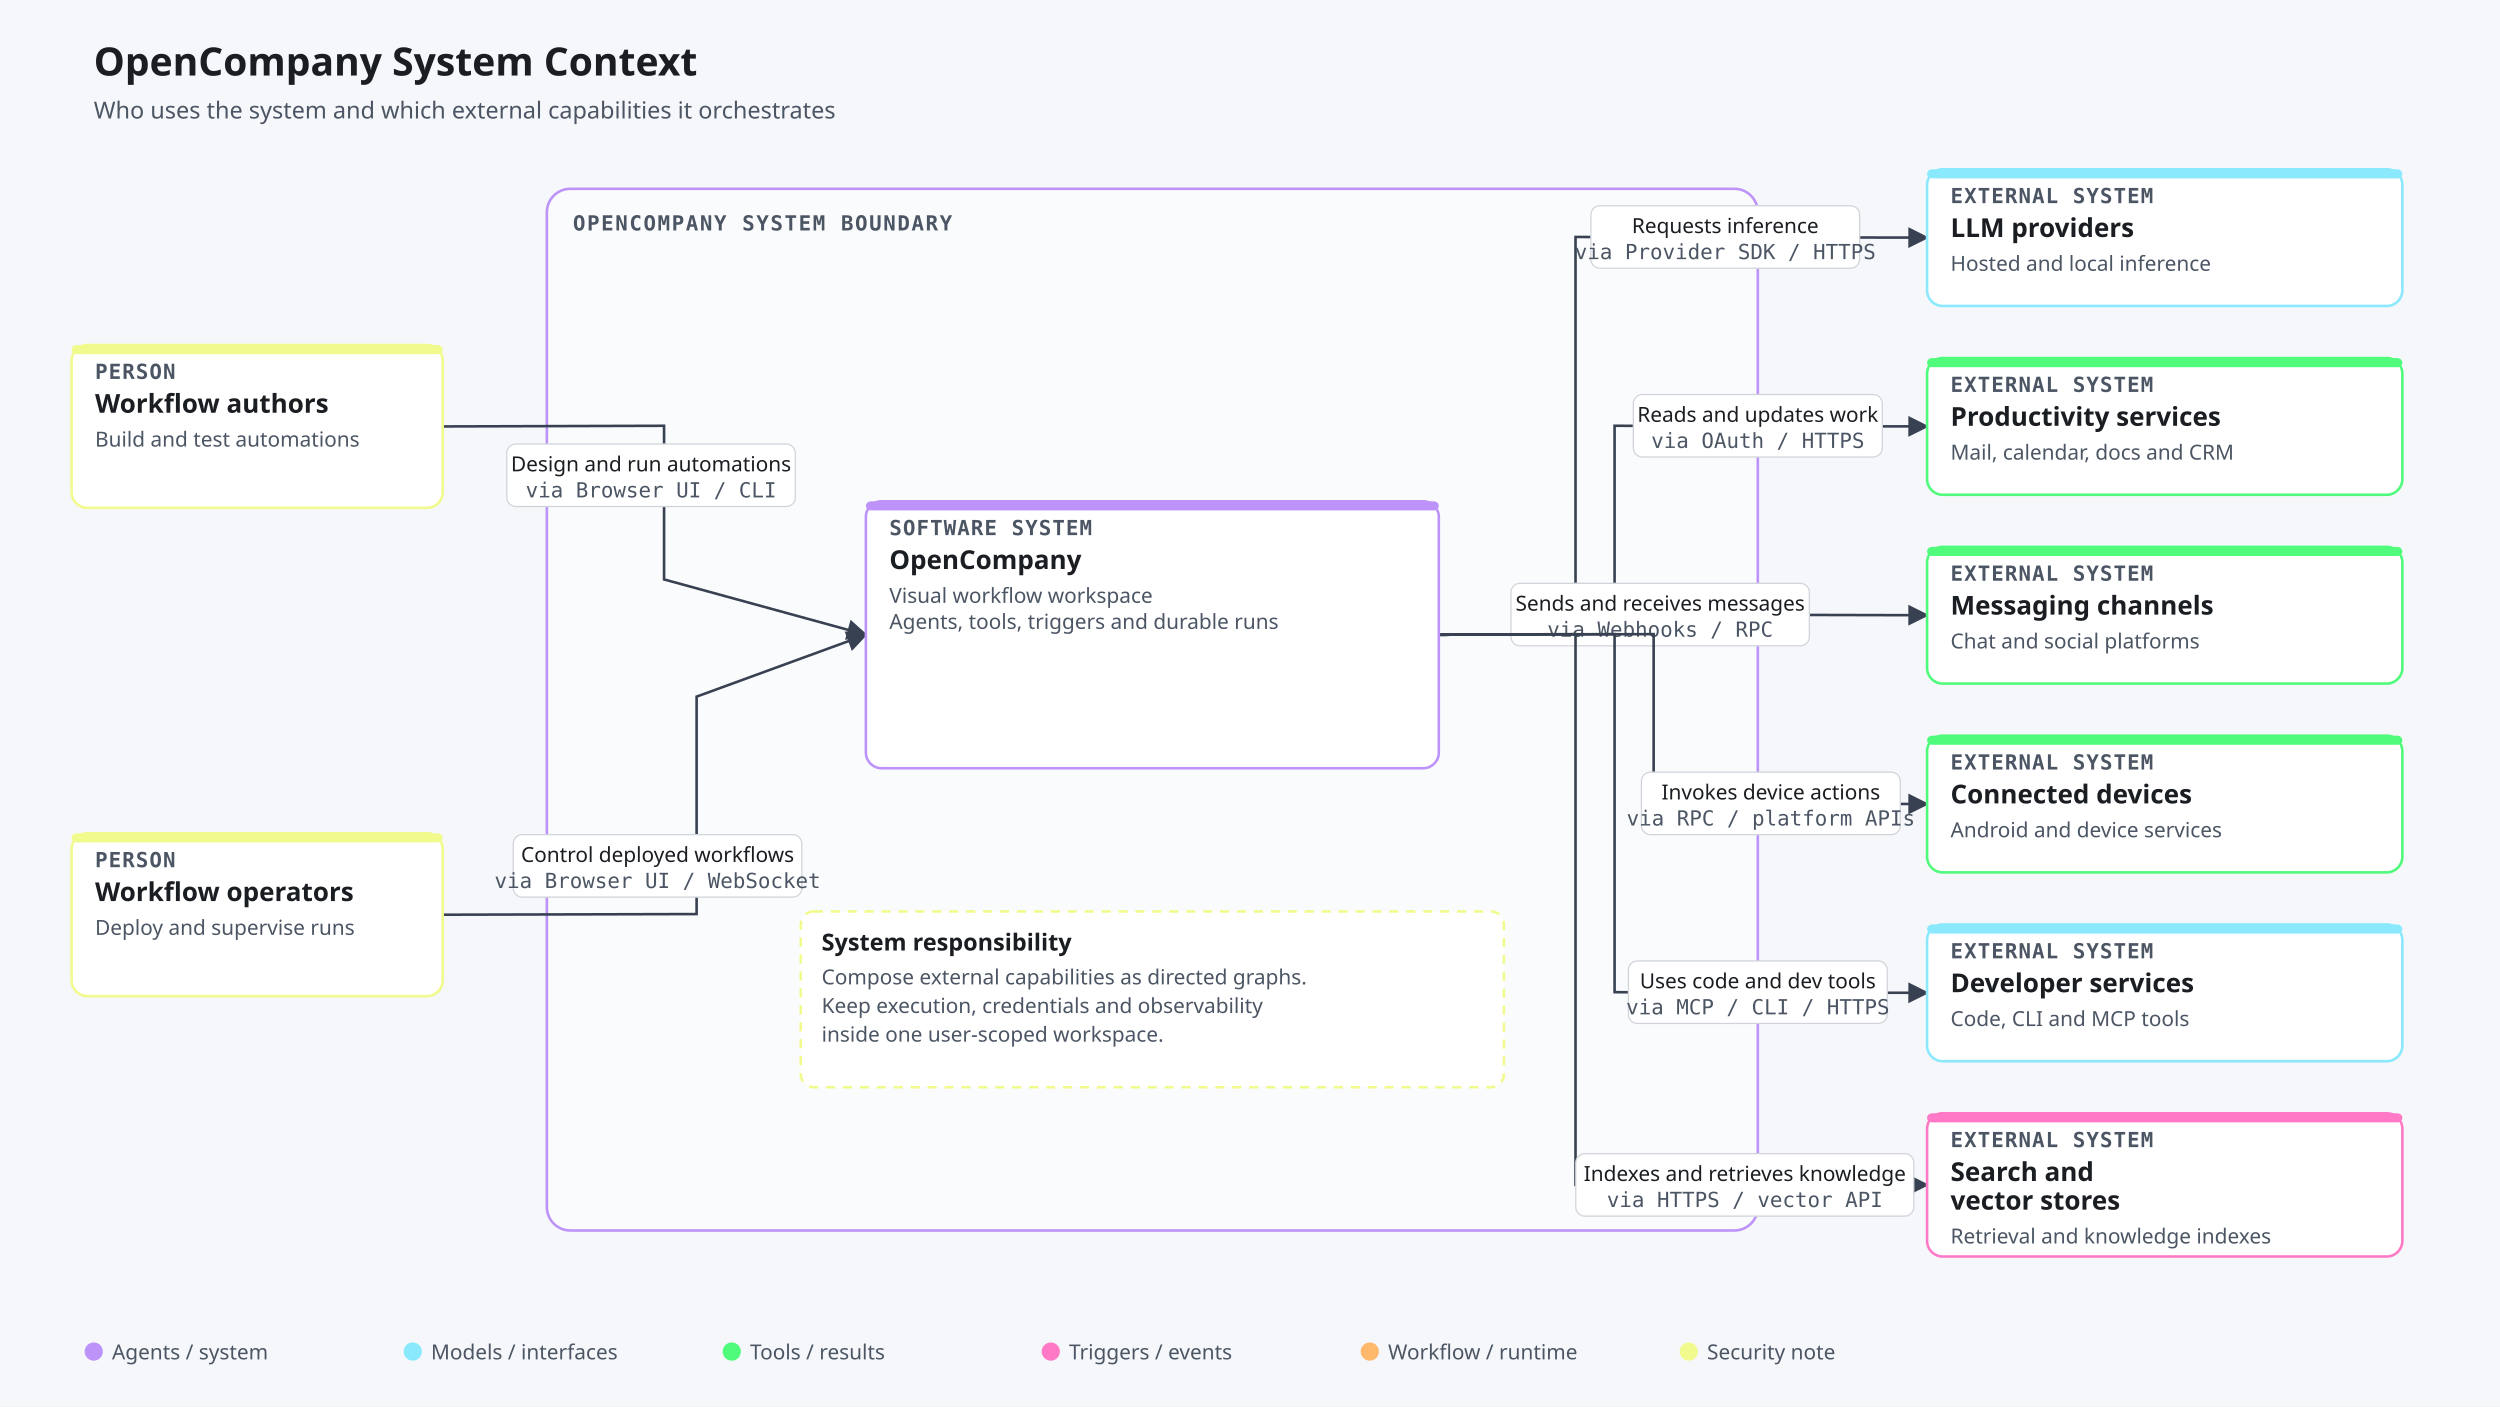
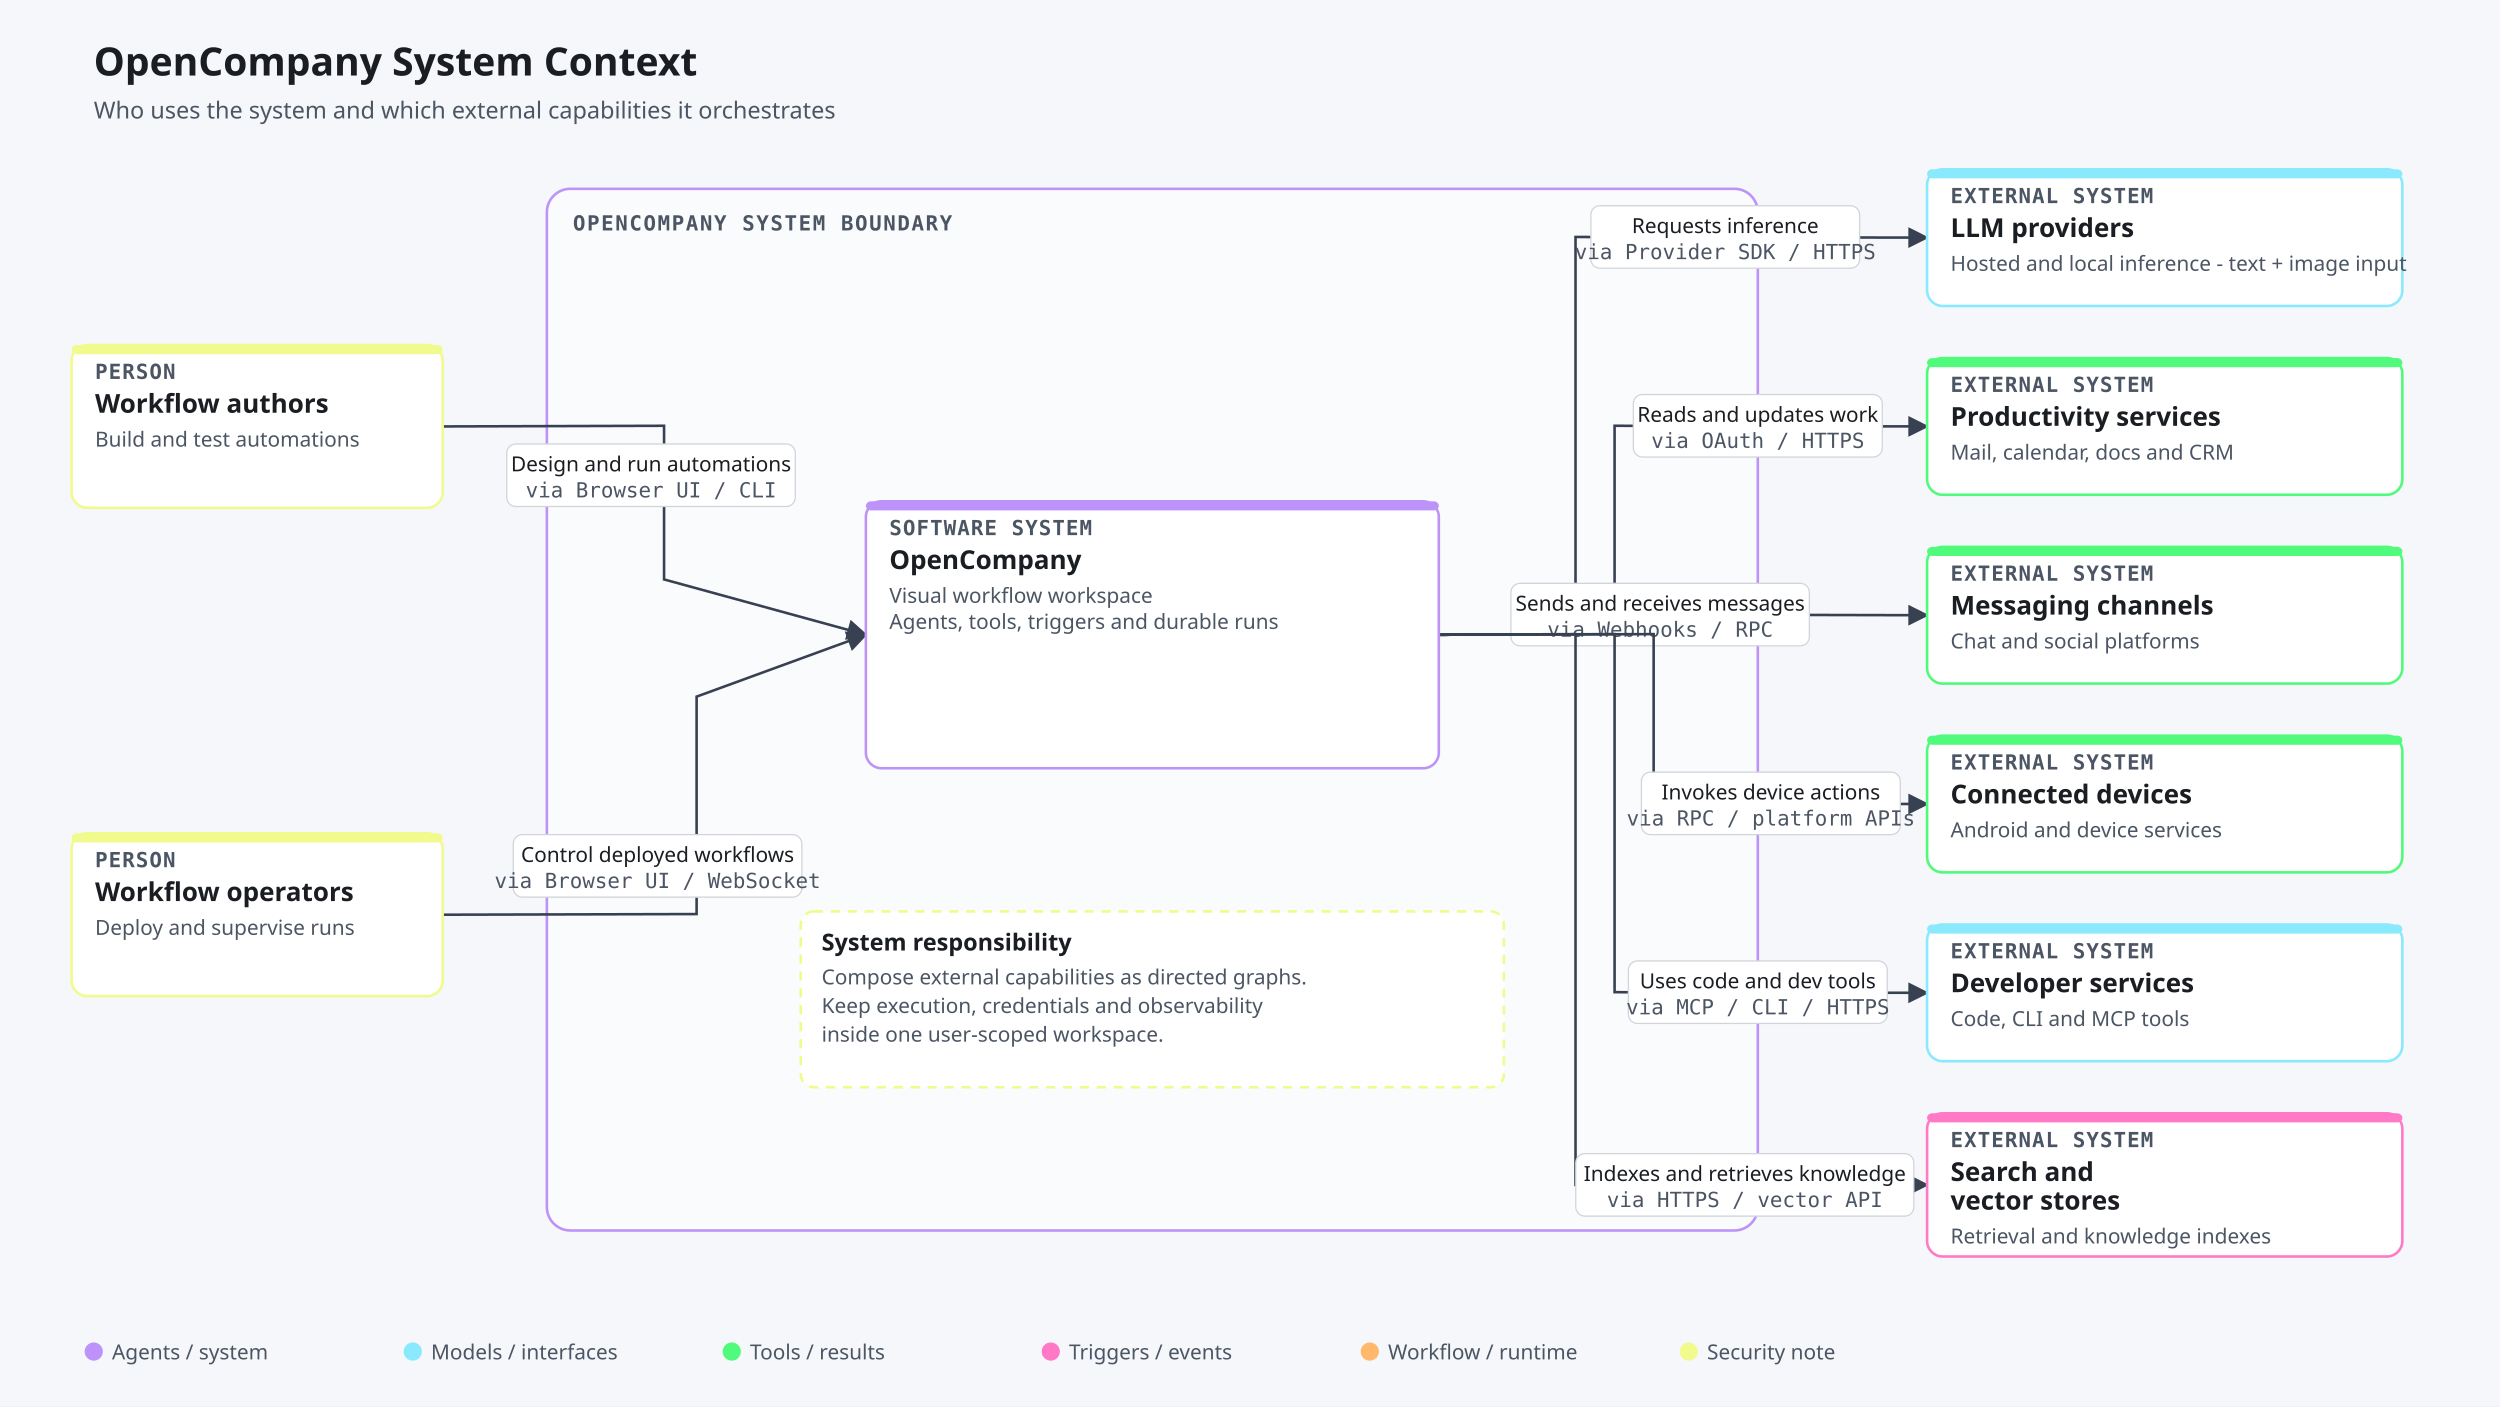
<svg xmlns="http://www.w3.org/2000/svg" viewBox="0 0 1920 1080" width="100%" role="img" aria-labelledby="title desc" data-theme="light" data-geometry-signature="7b0bff93951dc145">
  <defs>
    <marker id="arrow" viewBox="0 0 10 10" refX="9" refY="5" markerWidth="8" markerHeight="8" orient="auto">
      <path d="M0,0 L10,5 L0,10 z" fill="#374151" />
    </marker>
    <style>
    .title { fill:#1a1d21; font:700 30px Geist,system-ui,sans-serif; }
    .subtitle { fill:#4b5563; font:400 18px Geist,system-ui,sans-serif; }
    .group-label { fill:#4b5563; font:600 16px 'JetBrains Mono',ui-monospace,monospace; letter-spacing:1.2px; }
    .type-label { fill:#4b5563; font:600 16px 'JetBrains Mono',ui-monospace,monospace; letter-spacing:.8px; }
    .node-label { fill:#1a1d21; font:650 20px Geist,system-ui,sans-serif; }
    .node-detail { fill:#4b5563; font:400 16px Geist,system-ui,sans-serif; }
    .edge-label { fill:#1a1d21; font:500 16px Geist,system-ui,sans-serif; }
    .edge-protocol { fill:#4b5563; font:500 16px 'JetBrains Mono',ui-monospace,monospace; }
    .callout-title { fill:#1a1d21; font:650 18px Geist,system-ui,sans-serif; }
    .callout-text { fill:#4b5563; font:400 16px Geist,system-ui,sans-serif; }
    .legend { fill:#4b5563; font:500 16px Geist,system-ui,sans-serif; }
  </style>
  </defs>
  <rect width="1920" height="1080" fill="#f5f7fa" />
  <text x="72" y="58" class="title">OpenCompany System Context</text>
  <text x="72" y="91" class="subtitle">Who uses the system and which external capabilities it orchestrates</text>
  <g data-group-id="opencompany-boundary">
    <rect x="420" y="145" width="930" height="800" rx="18" fill="#fafbfc" stroke="#bd93f9" stroke-width="2" />
    <text x="440" y="177" class="group-label">OPENCOMPANY SYSTEM BOUNDARY</text>
  </g>
  <g data-relationship-id="r-authors-design">
    <path d="M 340 327.5 L 510 327 L 510 445 L 665 487.5" fill="none" stroke="#374151" stroke-width="2" marker-end="url(#arrow)" />
    <rect x="389.2" y="341.0" width="221.6" height="48" rx="7" fill="#ffffff" stroke="#d1d5db" />
    <text x="500" y="362" class="edge-label" text-anchor="middle" textLength="203.6" lengthAdjust="spacingAndGlyphs">Design and run automations</text>
    <text x="500" y="382" class="edge-protocol" text-anchor="middle">via Browser UI / CLI</text>
  </g>
  <g data-relationship-id="r-operators-control">
    <path d="M 340 702.5 L 535 702 L 535 535 L 665 487.5" fill="none" stroke="#374151" stroke-width="2" marker-end="url(#arrow)" />
    <rect x="394.2" y="641.0" width="221.6" height="48" rx="7" fill="#ffffff" stroke="#d1d5db" />
    <text x="505" y="662" class="edge-label" text-anchor="middle" textLength="203.6" lengthAdjust="spacingAndGlyphs">Control deployed workflows</text>
    <text x="505" y="682" class="edge-protocol" text-anchor="middle" textLength="203.6" lengthAdjust="spacingAndGlyphs">via Browser UI / WebSocket</text>
  </g>
  <g data-relationship-id="r-opencompany-llm">
    <path d="M 1105 487.5 L 1210 487 L 1210 182 L 1480 182.5" fill="none" stroke="#374151" stroke-width="2" marker-end="url(#arrow)" />
    <rect x="1221.8" y="158.0" width="206.4" height="48" rx="7" fill="#ffffff" stroke="#d1d5db" />
    <text x="1325" y="179" class="edge-label" text-anchor="middle">Requests inference</text>
    <text x="1325" y="199" class="edge-protocol" text-anchor="middle" textLength="188.4" lengthAdjust="spacingAndGlyphs">via Provider SDK / HTTPS</text>
  </g>
  <g data-relationship-id="r-opencompany-productivity">
    <path d="M 1105 487.5 L 1240 487 L 1240 327 L 1480 327.5" fill="none" stroke="#374151" stroke-width="2" marker-end="url(#arrow)" />
    <rect x="1254.4" y="303.0" width="191.2" height="48" rx="7" fill="#ffffff" stroke="#d1d5db" />
    <text x="1350" y="324" class="edge-label" text-anchor="middle" textLength="173.2" lengthAdjust="spacingAndGlyphs">Reads and updates work</text>
    <text x="1350" y="344" class="edge-protocol" text-anchor="middle">via OAuth / HTTPS</text>
  </g>
  <g data-relationship-id="r-opencompany-messaging">
    <path d="M 1105 487.5 L 1270 487 L 1270 472 L 1480 472.5" fill="none" stroke="#374151" stroke-width="2" marker-end="url(#arrow)" />
    <path d="M 1365.0 472.0 L 1275 472" fill="none" stroke="#4b5563" stroke-width="1" stroke-dasharray="3 4" opacity=".7" />
    <rect x="1160.4" y="448.0" width="229.2" height="48" rx="7" fill="#ffffff" stroke="#d1d5db" />
    <text x="1275" y="469" class="edge-label" text-anchor="middle" textLength="211.2" lengthAdjust="spacingAndGlyphs">Sends and receives messages</text>
    <text x="1275" y="489" class="edge-protocol" text-anchor="middle">via Webhooks / RPC</text>
  </g>
  <g data-relationship-id="r-opencompany-devices">
    <path d="M 1105 487.5 L 1270 487 L 1270 617 L 1480 617.5" fill="none" stroke="#374151" stroke-width="2" marker-end="url(#arrow)" />
    <rect x="1260.6" y="593.0" width="198.8" height="48" rx="7" fill="#ffffff" stroke="#d1d5db" />
    <text x="1360" y="614" class="edge-label" text-anchor="middle" textLength="180.8" lengthAdjust="spacingAndGlyphs">Invokes device actions</text>
    <text x="1360" y="634" class="edge-protocol" text-anchor="middle" textLength="180.8" lengthAdjust="spacingAndGlyphs">via RPC / platform APIs</text>
  </g>
  <g data-relationship-id="r-opencompany-developer">
    <path d="M 1105 487.5 L 1240 487 L 1240 762 L 1480 762.5" fill="none" stroke="#374151" stroke-width="2" marker-end="url(#arrow)" />
    <rect x="1250.6" y="738.0" width="198.8" height="48" rx="7" fill="#ffffff" stroke="#d1d5db" />
    <text x="1350" y="759" class="edge-label" text-anchor="middle" textLength="180.8" lengthAdjust="spacingAndGlyphs">Uses code and dev tools</text>
    <text x="1350" y="779" class="edge-protocol" text-anchor="middle" textLength="180.8" lengthAdjust="spacingAndGlyphs">via MCP / CLI / HTTPS</text>
  </g>
  <g data-relationship-id="r-opencompany-search">
    <path d="M 1105 487.5 L 1210 487 L 1210 910 L 1480 910.0" fill="none" stroke="#374151" stroke-width="2" marker-end="url(#arrow)" />
    <rect x="1210.2" y="886.0" width="259.6" height="48" rx="7" fill="#ffffff" stroke="#d1d5db" />
    <text x="1340" y="907" class="edge-label" text-anchor="middle" textLength="241.6" lengthAdjust="spacingAndGlyphs">Indexes and retrieves knowledge</text>
    <text x="1340" y="927" class="edge-protocol" text-anchor="middle">via HTTPS / vector API</text>
  </g>
  <g data-component-id="workflow-authors">
    <rect x="55" y="265" width="285" height="125" rx="12" fill="#ffffff" stroke="#f1fa8c" stroke-width="2" />
    <rect x="55" y="265" width="285" height="7" rx="4" fill="#f1fa8c" />
    <text x="73" y="291" class="type-label">PERSON</text>
    <text x="73" y="317" class="node-label">Workflow authors</text>
    <text x="73" y="343" class="node-detail">Build and test automations</text>
  </g>
  <g data-component-id="workflow-operators">
    <rect x="55" y="640" width="285" height="125" rx="12" fill="#ffffff" stroke="#f1fa8c" stroke-width="2" />
    <rect x="55" y="640" width="285" height="7" rx="4" fill="#f1fa8c" />
    <text x="73" y="666" class="type-label">PERSON</text>
    <text x="73" y="692" class="node-label">Workflow operators</text>
    <text x="73" y="718" class="node-detail">Deploy and supervise runs</text>
  </g>
  <g data-component-id="opencompany">
    <rect x="665" y="385" width="440" height="205" rx="12" fill="#ffffff" stroke="#bd93f9" stroke-width="2" />
    <rect x="665" y="385" width="440" height="7" rx="4" fill="#bd93f9" />
    <text x="683" y="411" class="type-label">SOFTWARE SYSTEM</text>
    <text x="683" y="437" class="node-label">OpenCompany</text>
    <text x="683" y="463" class="node-detail">Visual workflow workspace</text>
    <text x="683" y="483" class="node-detail">Agents, tools, triggers and durable runs</text>
  </g>
  <g data-component-id="llm-providers">
    <rect x="1480" y="130" width="365" height="105" rx="12" fill="#ffffff" stroke="#8be9fd" stroke-width="2" />
    <rect x="1480" y="130" width="365" height="7" rx="4" fill="#8be9fd" />
    <text x="1498" y="156" class="type-label">EXTERNAL SYSTEM</text>
    <text x="1498" y="182" class="node-label">LLM providers</text>
-     <text x="1498" y="208" class="node-detail">Hosted and local inference</text>
+     <text x="1498" y="208" class="node-detail">Hosted and local inference - text + image input</text>
  </g>
  <g data-component-id="productivity-services">
    <rect x="1480" y="275" width="365" height="105" rx="12" fill="#ffffff" stroke="#50fa7b" stroke-width="2" />
    <rect x="1480" y="275" width="365" height="7" rx="4" fill="#50fa7b" />
    <text x="1498" y="301" class="type-label">EXTERNAL SYSTEM</text>
    <text x="1498" y="327" class="node-label">Productivity services</text>
    <text x="1498" y="353" class="node-detail">Mail, calendar, docs and CRM</text>
  </g>
  <g data-component-id="messaging-channels">
    <rect x="1480" y="420" width="365" height="105" rx="12" fill="#ffffff" stroke="#50fa7b" stroke-width="2" />
    <rect x="1480" y="420" width="365" height="7" rx="4" fill="#50fa7b" />
    <text x="1498" y="446" class="type-label">EXTERNAL SYSTEM</text>
    <text x="1498" y="472" class="node-label">Messaging channels</text>
    <text x="1498" y="498" class="node-detail">Chat and social platforms</text>
  </g>
  <g data-component-id="connected-devices">
    <rect x="1480" y="565" width="365" height="105" rx="12" fill="#ffffff" stroke="#50fa7b" stroke-width="2" />
    <rect x="1480" y="565" width="365" height="7" rx="4" fill="#50fa7b" />
    <text x="1498" y="591" class="type-label">EXTERNAL SYSTEM</text>
    <text x="1498" y="617" class="node-label">Connected devices</text>
    <text x="1498" y="643" class="node-detail">Android and device services</text>
  </g>
  <g data-component-id="developer-services">
    <rect x="1480" y="710" width="365" height="105" rx="12" fill="#ffffff" stroke="#8be9fd" stroke-width="2" />
    <rect x="1480" y="710" width="365" height="7" rx="4" fill="#8be9fd" />
    <text x="1498" y="736" class="type-label">EXTERNAL SYSTEM</text>
    <text x="1498" y="762" class="node-label">Developer services</text>
    <text x="1498" y="788" class="node-detail">Code, CLI and MCP tools</text>
  </g>
  <g data-component-id="search-vector-stores">
    <rect x="1480" y="855" width="365" height="110" rx="12" fill="#ffffff" stroke="#ff79c6" stroke-width="2" />
    <rect x="1480" y="855" width="365" height="7" rx="4" fill="#ff79c6" />
    <text x="1498" y="881" class="type-label">EXTERNAL SYSTEM</text>
    <text x="1498" y="907" class="node-label">Search and</text>
    <text x="1498" y="929" class="node-label">vector stores</text>
    <text x="1498" y="955" class="node-detail">Retrieval and knowledge indexes</text>
  </g>
  <g data-callout-id="system-purpose">
    <rect x="615" y="700" width="540" height="135" rx="10" fill="#ffffff" stroke="#f1fa8c" stroke-width="2" stroke-dasharray="7 6" />
    <text x="631" y="730" class="callout-title">System responsibility</text>
    <text x="631" y="756" class="callout-text">Compose external capabilities as directed graphs.</text>
    <text x="631" y="778" class="callout-text">Keep execution, credentials and observability</text>
    <text x="631" y="800" class="callout-text">inside one user-scoped workspace.</text>
  </g>
  <g aria-label="Legend">
    <circle cx="72" cy="1038" r="7" fill="#bd93f9" />
    <text x="86" y="1044" class="legend">Agents / system</text>
    <circle cx="317" cy="1038" r="7" fill="#8be9fd" />
    <text x="331" y="1044" class="legend">Models / interfaces</text>
    <circle cx="562" cy="1038" r="7" fill="#50fa7b" />
    <text x="576" y="1044" class="legend">Tools / results</text>
    <circle cx="807" cy="1038" r="7" fill="#ff79c6" />
    <text x="821" y="1044" class="legend">Triggers / events</text>
    <circle cx="1052" cy="1038" r="7" fill="#ffb86c" />
    <text x="1066" y="1044" class="legend">Workflow / runtime</text>
    <circle cx="1297" cy="1038" r="7" fill="#f1fa8c" />
    <text x="1311" y="1044" class="legend">Security note</text>
  </g>
</svg>
